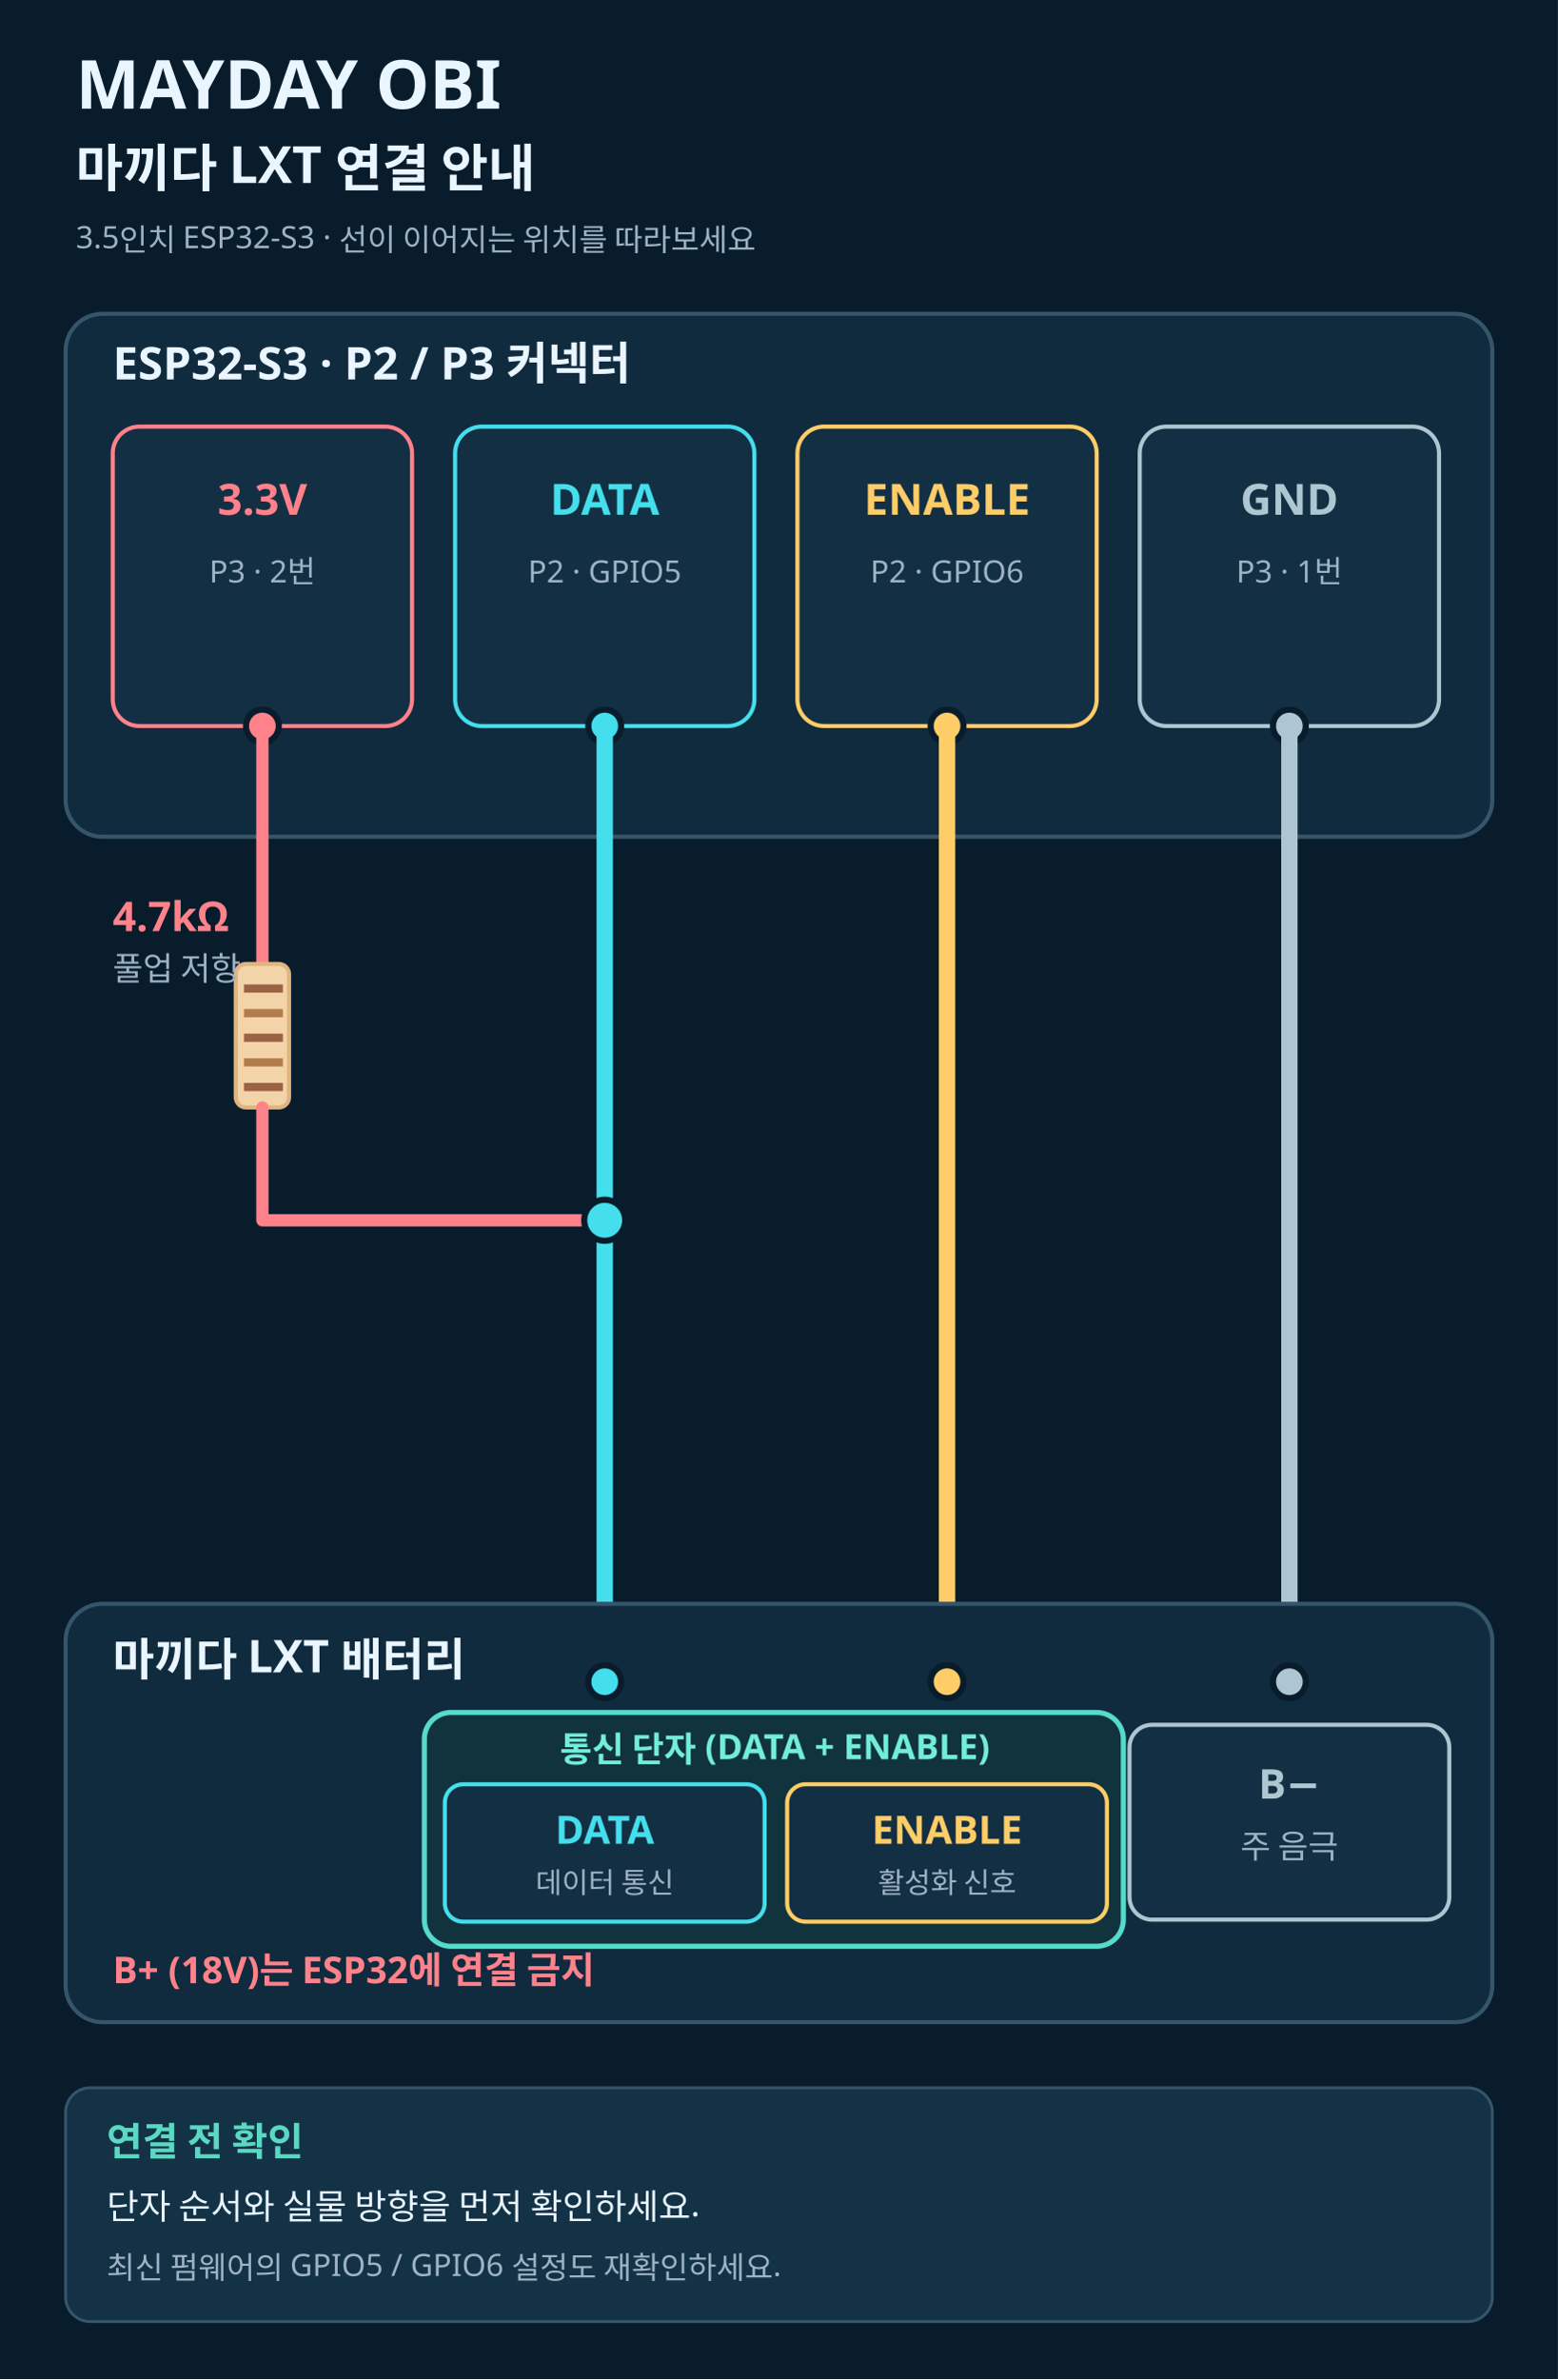
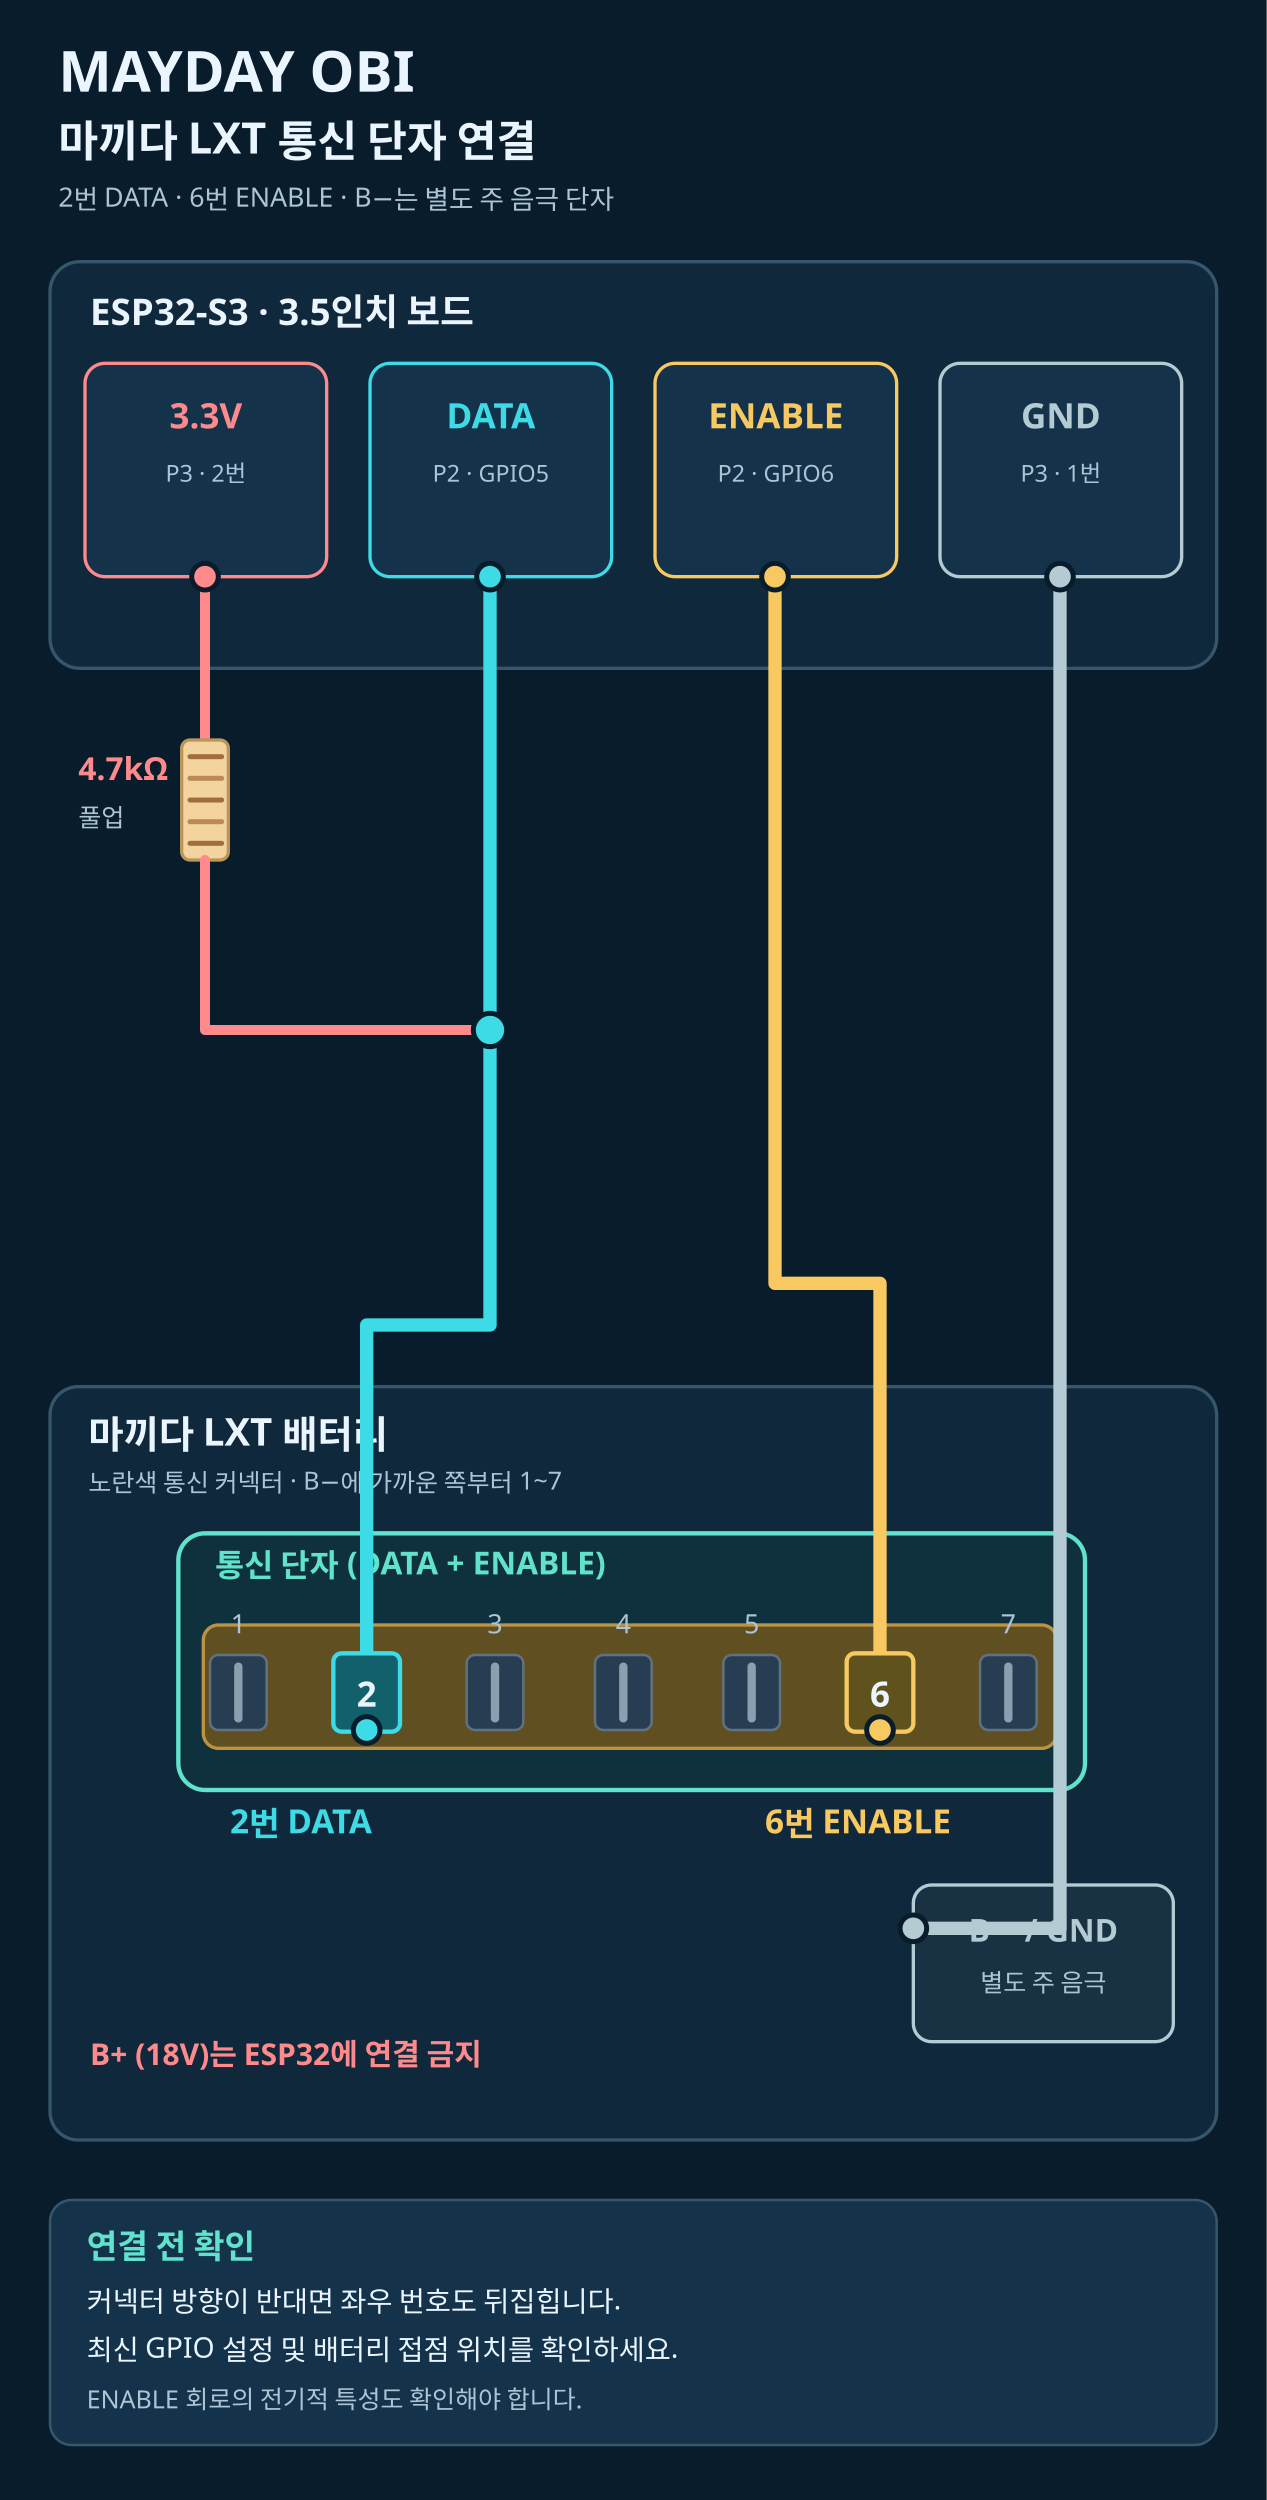
- <svg xmlns="http://www.w3.org/2000/svg" width="760" height="1160" viewBox="0 0 760 1160" role="img" aria-labelledby="wiring-title wiring-desc">
-   <style>text{font-family:'Noto Sans KR','NanumGothic','Malgun Gothic',sans-serif;font-weight:500} .hd{font-weight:750} .sm{font-weight:500}</style>
-   <rect width="760" height="1160" fill="#081c2b" />
-   <text x="37" y="53" font-size="33" fill="#e9f5ff" class="hd">MAYDAY OBI</text>
-   <text x="37" y="91" font-size="25" fill="#e9f5ff" class="hd">마끼다 LXT 연결 안내</text>
-   <text x="37" y="121" font-size="15" fill="#9eb4c5">3.5인치 ESP32-S3 · 선이 이어지는 위치를 따라보세요</text>
-   <rect x="32" y="153" width="696" height="255" rx="18" fill="#102a3e" stroke="#35556a" stroke-width="2" />
-   <text x="55" y="185" font-size="22" fill="#e9f5ff" class="hd">ESP32-S3 · P2 / P3 커넥터</text>
-   <rect x="55" y="208" width="146" height="146" rx="13" fill="#132f43" stroke="#ff828b" stroke-width="2" />
-   <text x="128" y="251" font-size="21" fill="#ff828b" text-anchor="middle" class="hd">3.3V</text>
-   <text x="128" y="284" font-size="15" fill="#9eb4c5" text-anchor="middle">P3 · 2번</text>
-   <circle cx="128" cy="354" r="8" fill="#ff828b" stroke="#081c2b" stroke-width="3" />
-   <rect x="222" y="208" width="146" height="146" rx="13" fill="#132f43" stroke="#44deec" stroke-width="2" />
-   <text x="295" y="251" font-size="21" fill="#44deec" text-anchor="middle" class="hd">DATA</text>
-   <text x="295" y="284" font-size="15" fill="#9eb4c5" text-anchor="middle">P2 · GPIO5</text>
-   <circle cx="295" cy="354" r="8" fill="#44deec" stroke="#081c2b" stroke-width="3" />
-   <rect x="389" y="208" width="146" height="146" rx="13" fill="#132f43" stroke="#ffcd67" stroke-width="2" />
-   <text x="462" y="251" font-size="21" fill="#ffcd67" text-anchor="middle" class="hd">ENABLE</text>
-   <text x="462" y="284" font-size="15" fill="#9eb4c5" text-anchor="middle">P2 · GPIO6</text>
-   <circle cx="462" cy="354" r="8" fill="#ffcd67" stroke="#081c2b" stroke-width="3" />
-   <rect x="556" y="208" width="146" height="146" rx="13" fill="#132f43" stroke="#adc6d1" stroke-width="2" />
-   <text x="629" y="251" font-size="21" fill="#adc6d1" text-anchor="middle" class="hd">GND</text>
-   <text x="629" y="284" font-size="15" fill="#9eb4c5" text-anchor="middle">P3 · 1번</text>
-   <circle cx="629" cy="354" r="8" fill="#adc6d1" stroke="#081c2b" stroke-width="3" />
-   <path d="M295 355 V820" fill="none" stroke="#44deec" stroke-width="8" stroke-linejoin="round" stroke-linecap="round" />
-   <path d="M462 355 V820" fill="none" stroke="#ffcd67" stroke-width="8" stroke-linejoin="round" stroke-linecap="round" />
-   <path d="M629 355 V820" fill="none" stroke="#adc6d1" stroke-width="8" stroke-linejoin="round" stroke-linecap="round" />
-   <path d="M128 355 V470" fill="none" stroke="#ff828b" stroke-width="6" stroke-linejoin="round" stroke-linecap="round" />
-   <rect x="115" y="470" width="26" height="70" rx="5" fill="#f3d4a9" stroke="#dfb481" stroke-width="2" />
-   <path d="M119 482 H138" stroke="#9b6244" stroke-width="4" />
-   <path d="M119 494 H138" stroke="#b37c4d" stroke-width="4" />
-   <path d="M119 506 H138" stroke="#9b6244" stroke-width="4" />
-   <path d="M119 518 H138" stroke="#b37c4d" stroke-width="4" />
-   <path d="M119 530 H138" stroke="#9b6244" stroke-width="4" />
-   <path d="M128 540 V595 H295" fill="none" stroke="#ff828b" stroke-width="6" stroke-linejoin="round" stroke-linecap="round" />
-   <circle cx="295" cy="595" r="10" fill="#44deec" stroke="#081c2b" stroke-width="3" />
-   <text x="55" y="454" font-size="20" fill="#ff828b" class="hd">4.7kΩ</text>
-   <text x="55" y="478" font-size="16" fill="#9eb4c5">풀업 저항</text>
-   <rect x="32" y="782" width="696" height="204" rx="18" fill="#102a3e" stroke="#35556a" stroke-width="2" />
-   <text x="55" y="817" font-size="22" fill="#e9f5ff" class="hd">마끼다 LXT 배터리</text>
-   <circle cx="295" cy="820" r="8" fill="#44deec" stroke="#081c2b" stroke-width="3" />
-   <rect x="207" y="835" width="341" height="114" rx="13" fill="#10333e" stroke="#56dacb" stroke-width="2.5" />
-   <text x="378" y="859" font-size="17" fill="#72edd7" class="hd" text-anchor="middle">통신 단자 (DATA + ENABLE)</text>
-   <rect x="217" y="870" width="156" height="67" rx="9" fill="#132f43" stroke="#44deec" stroke-width="2" />
-   <text x="295" y="899" font-size="19" fill="#44deec" class="hd" text-anchor="middle">DATA</text>
-   <text x="295" y="923" font-size="14" fill="#9eb4c5" text-anchor="middle">데이터 통신</text>
-   <circle cx="462" cy="820" r="8" fill="#ffcd67" stroke="#081c2b" stroke-width="3" />
-   <rect x="384" y="870" width="156" height="67" rx="9" fill="#132f43" stroke="#ffcd67" stroke-width="2" />
-   <text x="462" y="899" font-size="19" fill="#ffcd67" class="hd" text-anchor="middle">ENABLE</text>
-   <text x="462" y="923" font-size="14" fill="#9eb4c5" text-anchor="middle">활성화 신호</text>
-   <circle cx="629" cy="820" r="8" fill="#adc6d1" stroke="#081c2b" stroke-width="3" />
-   <rect x="551" y="841" width="156" height="95" rx="11" fill="#132f43" stroke="#adc6d1" stroke-width="2" />
-   <text x="629" y="877" font-size="20" fill="#adc6d1" class="hd" text-anchor="middle">B−</text>
-   <text x="629" y="906" font-size="16" fill="#9eb4c5" text-anchor="middle">주 음극</text>
-   <text x="55" y="967" font-size="18" fill="#ff828b" class="hd">B+ (18V)는 ESP32에 연결 금지</text>
-   <rect x="32" y="1018" width="696" height="114" rx="12" fill="#143246" stroke="#35556a" stroke-width="1.4" />
-   <text x="52" y="1051" font-size="19" fill="#5bd8c3" class="hd">연결 전 확인</text>
-   <text x="52" y="1082" font-size="17" fill="#e9f5ff">단자 순서와 실물 방향을 먼저 확인하세요.</text>
-   <text x="52" y="1111" font-size="15" fill="#9eb4c5">최신 펌웨어의 GPIO5 / GPIO6 설정도 재확인하세요.</text>
+ <svg xmlns="http://www.w3.org/2000/svg" width="760" height="1500" viewBox="0 0 760 1500" role="img" aria-labelledby="wiring-title wiring-desc">
+   <style>text{font-family:'Noto Sans KR','Malgun Gothic','Nanum Gothic',sans-serif} .strong{font-weight:750} .small{font-weight:500}</style>
+   <rect x="0" y="0" width="760" height="1500" rx="0" fill="#081c2b" stroke="#081c2b" stroke-width="0" />
+   <text x="35" y="55" font-size="34" fill="#eaf5ff" class="strong">MAYDAY OBI</text>
+   <text x="35" y="94" font-size="26" fill="#eaf5ff" class="strong">마끼다 LXT 통신 단자 연결</text>
+   <text x="35" y="124" font-size="16" fill="#adc4d5">2번 DATA · 6번 ENABLE · B−는 별도 주 음극 단자</text>
+   <rect x="30" y="157" width="700" height="244" rx="18" fill="#10283b" stroke="#36566b" stroke-width="2" />
+   <text x="54" y="195" font-size="22" fill="#eaf5ff" class="strong">ESP32-S3 · 3.5인치 보드</text>
+   <rect x="51" y="218" width="145" height="128" rx="12" fill="#14334b" stroke="#ff8a8c" stroke-width="2" />
+   <text x="123.5" y="257" font-size="21" fill="#ff8a8c" text-anchor="middle" class="strong">3.3V</text>
+   <text x="123.5" y="289" font-size="14" fill="#adc4d5" text-anchor="middle">P3 · 2번</text>
+   <rect x="222" y="218" width="145" height="128" rx="12" fill="#14334b" stroke="#3ddbe5" stroke-width="2" />
+   <text x="294.5" y="257" font-size="21" fill="#3ddbe5" text-anchor="middle" class="strong">DATA</text>
+   <text x="294.5" y="289" font-size="14" fill="#adc4d5" text-anchor="middle">P2 · GPIO5</text>
+   <rect x="393" y="218" width="145" height="128" rx="12" fill="#14334b" stroke="#f8c861" stroke-width="2" />
+   <text x="465.5" y="257" font-size="21" fill="#f8c861" text-anchor="middle" class="strong">ENABLE</text>
+   <text x="465.5" y="289" font-size="14" fill="#adc4d5" text-anchor="middle">P2 · GPIO6</text>
+   <rect x="564" y="218" width="145" height="128" rx="12" fill="#14334b" stroke="#b5cbd4" stroke-width="2" />
+   <text x="636.5" y="257" font-size="21" fill="#b5cbd4" text-anchor="middle" class="strong">GND</text>
+   <text x="636.5" y="289" font-size="14" fill="#adc4d5" text-anchor="middle">P3 · 1번</text>
+   <rect x="30" y="832" width="700" height="452" rx="17" fill="#10283b" stroke="#36566b" stroke-width="2" />
+   <text x="53" y="869" font-size="23" fill="#eaf5ff" class="strong">마끼다 LXT 배터리</text>
+   <text x="53" y="895" font-size="15" fill="#adc4d5">노란색 통신 커넥터 · B−에 가까운 쪽부터 1~7</text>
+   <rect x="107" y="920" width="544" height="154" rx="16" fill="#0e313d" stroke="#61e2cc" stroke-width="2.6" />
+   <text x="129" y="946" font-size="19" fill="#61e2cc" class="strong">통신 단자 (DATA + ENABLE)</text>
+   <rect x="122" y="975" width="512" height="74" rx="9" fill="#605021" stroke="#bb9344" stroke-width="2" />
+   <text x="143" y="980" font-size="16" fill="#adc4d5" text-anchor="middle">1</text>
+   <rect x="126" y="993" width="34" height="45" rx="5" fill="#273e52" stroke="#627180" stroke-width="1.5" />
+   <path d="M143 1000 V1031" stroke="#8ba0af" stroke-width="5" stroke-linecap="round" />
+   <text x="220" y="980" font-size="16" fill="#adc4d5" text-anchor="middle">2</text>
+   <rect x="203" y="993" width="34" height="45" rx="5" fill="#135766" stroke="#3ddbe5" stroke-width="3" />
+   <path d="M220 1000 V1031" stroke="#3ddbe5" stroke-width="5" stroke-linecap="round" />
+   <text x="297" y="980" font-size="16" fill="#adc4d5" text-anchor="middle">3</text>
+   <rect x="280" y="993" width="34" height="45" rx="5" fill="#273e52" stroke="#627180" stroke-width="1.5" />
+   <path d="M297 1000 V1031" stroke="#8ba0af" stroke-width="5" stroke-linecap="round" />
+   <text x="374" y="980" font-size="16" fill="#adc4d5" text-anchor="middle">4</text>
+   <rect x="357" y="993" width="34" height="45" rx="5" fill="#273e52" stroke="#627180" stroke-width="1.5" />
+   <path d="M374 1000 V1031" stroke="#8ba0af" stroke-width="5" stroke-linecap="round" />
+   <text x="451" y="980" font-size="16" fill="#adc4d5" text-anchor="middle">5</text>
+   <rect x="434" y="993" width="34" height="45" rx="5" fill="#273e52" stroke="#627180" stroke-width="1.5" />
+   <path d="M451 1000 V1031" stroke="#8ba0af" stroke-width="5" stroke-linecap="round" />
+   <text x="528" y="980" font-size="16" fill="#adc4d5" text-anchor="middle">6</text>
+   <rect x="511" y="993" width="34" height="45" rx="5" fill="#635021" stroke="#f8c861" stroke-width="3" />
+   <path d="M528 1000 V1031" stroke="#f8c861" stroke-width="5" stroke-linecap="round" />
+   <text x="605" y="980" font-size="16" fill="#adc4d5" text-anchor="middle">7</text>
+   <rect x="588" y="993" width="34" height="45" rx="5" fill="#273e52" stroke="#627180" stroke-width="1.5" />
+   <path d="M605 1000 V1031" stroke="#8ba0af" stroke-width="5" stroke-linecap="round" />
+   <text x="138" y="1100" font-size="20" fill="#3ddbe5" class="strong">2번 DATA</text>
+   <text x="459" y="1100" font-size="20" fill="#f8c861" class="strong">6번 ENABLE</text>
+   <rect x="548" y="1131" width="156" height="94" rx="11" fill="#183143" stroke="#b5cbd4" stroke-width="2" />
+   <text x="626" y="1165" font-size="19" fill="#b5cbd4" text-anchor="middle" class="strong">B− / GND</text>
+   <text x="626" y="1195" font-size="15" fill="#adc4d5" text-anchor="middle">별도 주 음극</text>
+   <text x="54" y="1239" font-size="18" fill="#ff8a8c" class="strong">B+ (18V)는 ESP32에 연결 금지</text>
+   <path d="M294 346 V795 H220 V1035" fill="none" stroke="#3ddbe5" stroke-width="8" stroke-linecap="round" stroke-linejoin="round" />
+   <path d="M465 346 V770 H528 V1035" fill="none" stroke="#f8c861" stroke-width="8" stroke-linecap="round" stroke-linejoin="round" />
+   <path d="M636 346 V1157 H548" fill="none" stroke="#b5cbd4" stroke-width="8" stroke-linecap="round" stroke-linejoin="round" />
+   <path d="M123 346 V443" fill="none" stroke="#ff8a8c" stroke-width="6" stroke-linecap="round" stroke-linejoin="round" />
+   <rect x="109" y="444" width="28" height="72" rx="5" fill="#f3d49f" stroke="#bb965b" stroke-width="2" />
+   <path d="M114 454 H133" fill="none" stroke="#a06d42" stroke-width="3" stroke-linecap="round" stroke-linejoin="round" />
+   <path d="M114 467 H133" fill="none" stroke="#ba8955" stroke-width="3" stroke-linecap="round" stroke-linejoin="round" />
+   <path d="M114 480 H133" fill="none" stroke="#a06d42" stroke-width="3" stroke-linecap="round" stroke-linejoin="round" />
+   <path d="M114 493 H133" fill="none" stroke="#ba8955" stroke-width="3" stroke-linecap="round" stroke-linejoin="round" />
+   <path d="M114 506 H133" fill="none" stroke="#a06d42" stroke-width="3" stroke-linecap="round" stroke-linejoin="round" />
+   <path d="M123 516 V618 H294" fill="none" stroke="#ff8a8c" stroke-width="6" stroke-linecap="round" stroke-linejoin="round" />
+   <circle cx="294" cy="618" r="10" fill="#3ddbe5" stroke="#081c2b" stroke-width="3" />
+   <text x="47" y="468" font-size="19" fill="#ff8a8c" class="strong">4.7kΩ</text>
+   <text x="47" y="496" font-size="15" fill="#adc4d5">풀업</text>
+   <circle cx="123" cy="346" r="8" fill="#ff8a8c" stroke="#081c2b" stroke-width="3" />
+   <circle cx="294" cy="346" r="8" fill="#3ddbe5" stroke="#081c2b" stroke-width="3" />
+   <circle cx="465" cy="346" r="8" fill="#f8c861" stroke="#081c2b" stroke-width="3" />
+   <circle cx="636" cy="346" r="8" fill="#b5cbd4" stroke="#081c2b" stroke-width="3" />
+   <circle cx="220" cy="1035" r="8" fill="#3ddbe5" stroke="#081c2b" stroke-width="3" />
+   <circle cx="528" cy="1035" r="8" fill="#f8c861" stroke="#081c2b" stroke-width="3" />
+   <circle cx="548" cy="1157" r="8" fill="#b5cbd4" stroke="#081c2b" stroke-width="3" />
+   <rect x="200" y="992" width="40" height="47" rx="5" fill="#13606d" stroke="#3ddbe5" stroke-width="2.6" />
+   <rect x="508" y="992" width="40" height="47" rx="5" fill="#60521c" stroke="#f8c861" stroke-width="2.6" />
+   <text x="220" y="1024" font-size="21" fill="#eaf5ff" text-anchor="middle" class="strong">2</text>
+   <text x="528" y="1024" font-size="21" fill="#eaf5ff" text-anchor="middle" class="strong">6</text>
+   <circle cx="220" cy="1038" r="8" fill="#3ddbe5" stroke="#081c2b" stroke-width="3" />
+   <circle cx="528" cy="1038" r="8" fill="#f8c861" stroke="#081c2b" stroke-width="3" />
+   <rect x="30" y="1320" width="700" height="147" rx="13" fill="#14334a" stroke="#36566b" stroke-width="1.5" />
+   <text x="52" y="1355" font-size="20" fill="#61e2cc" class="strong">연결 전 확인</text>
+   <text x="52" y="1387" font-size="17" fill="#eaf5ff">커넥터 방향이 반대면 좌우 번호도 뒤집힙니다.</text>
+   <text x="52" y="1416" font-size="17" fill="#eaf5ff">최신 GPIO 설정 및 배터리 접점 위치를 확인하세요.</text>
+   <text x="52" y="1445" font-size="15" fill="#adc4d5">ENABLE 회로의 전기적 특성도 확인해야 합니다.</text>
</svg>
